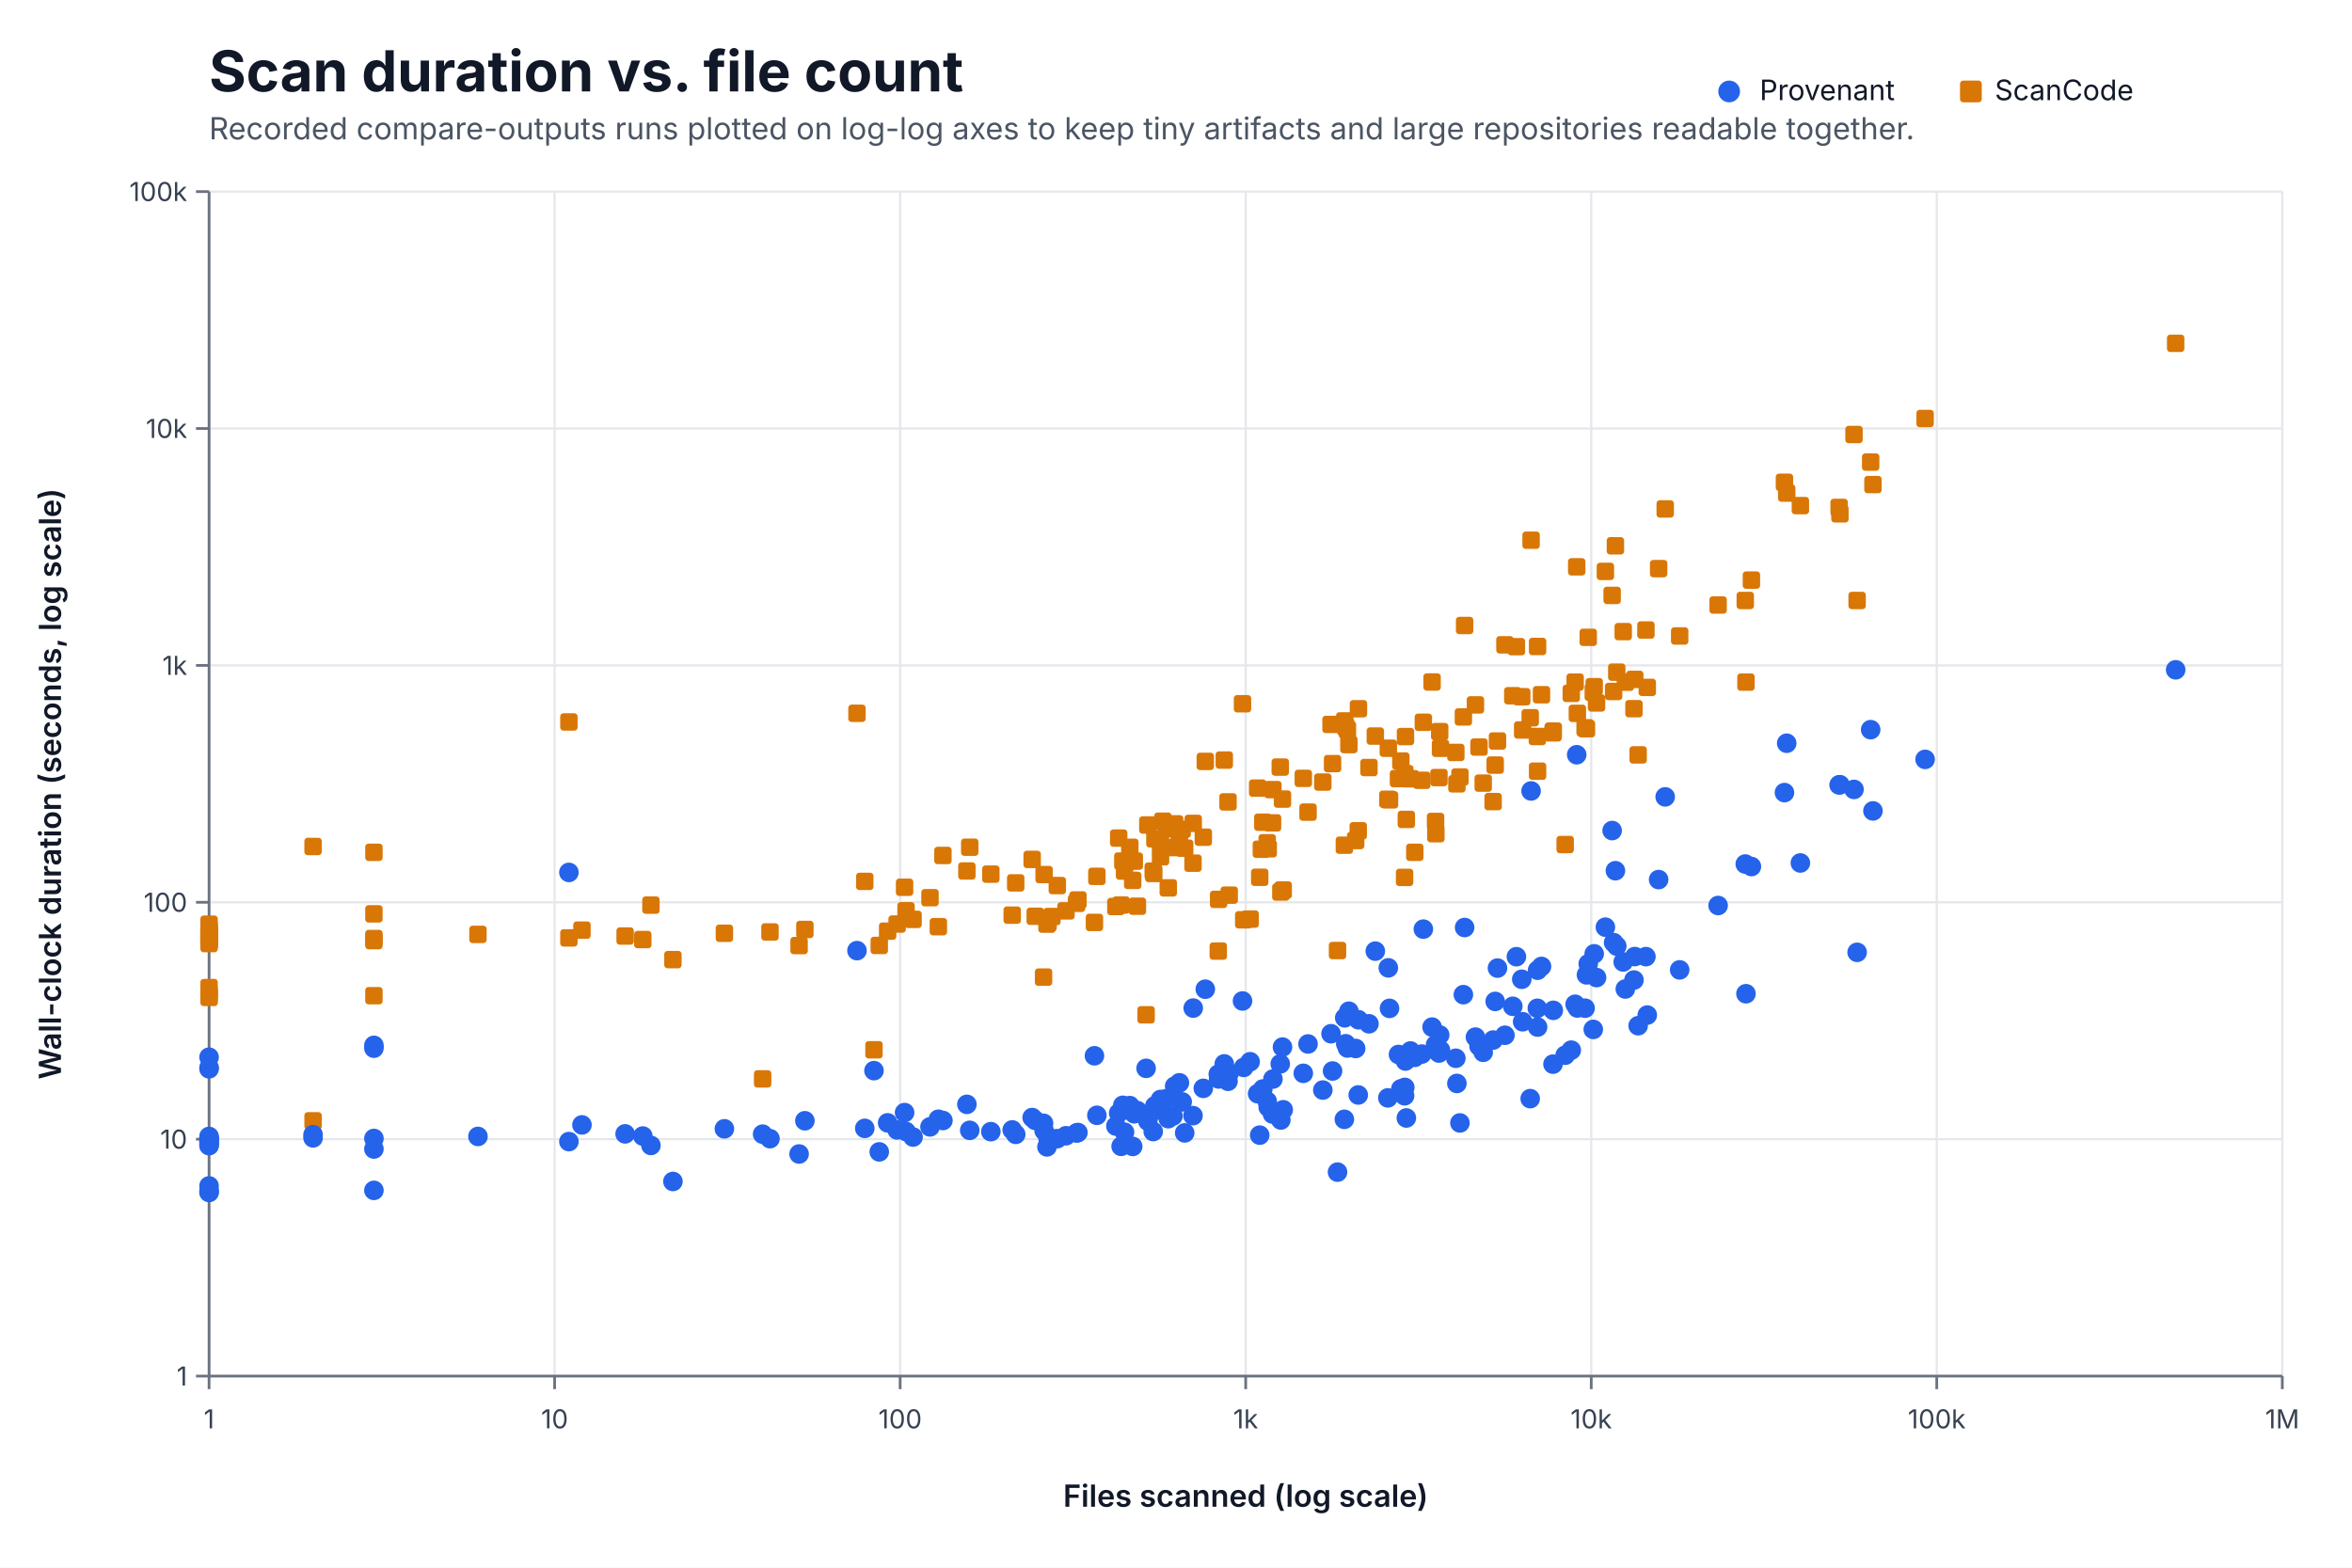
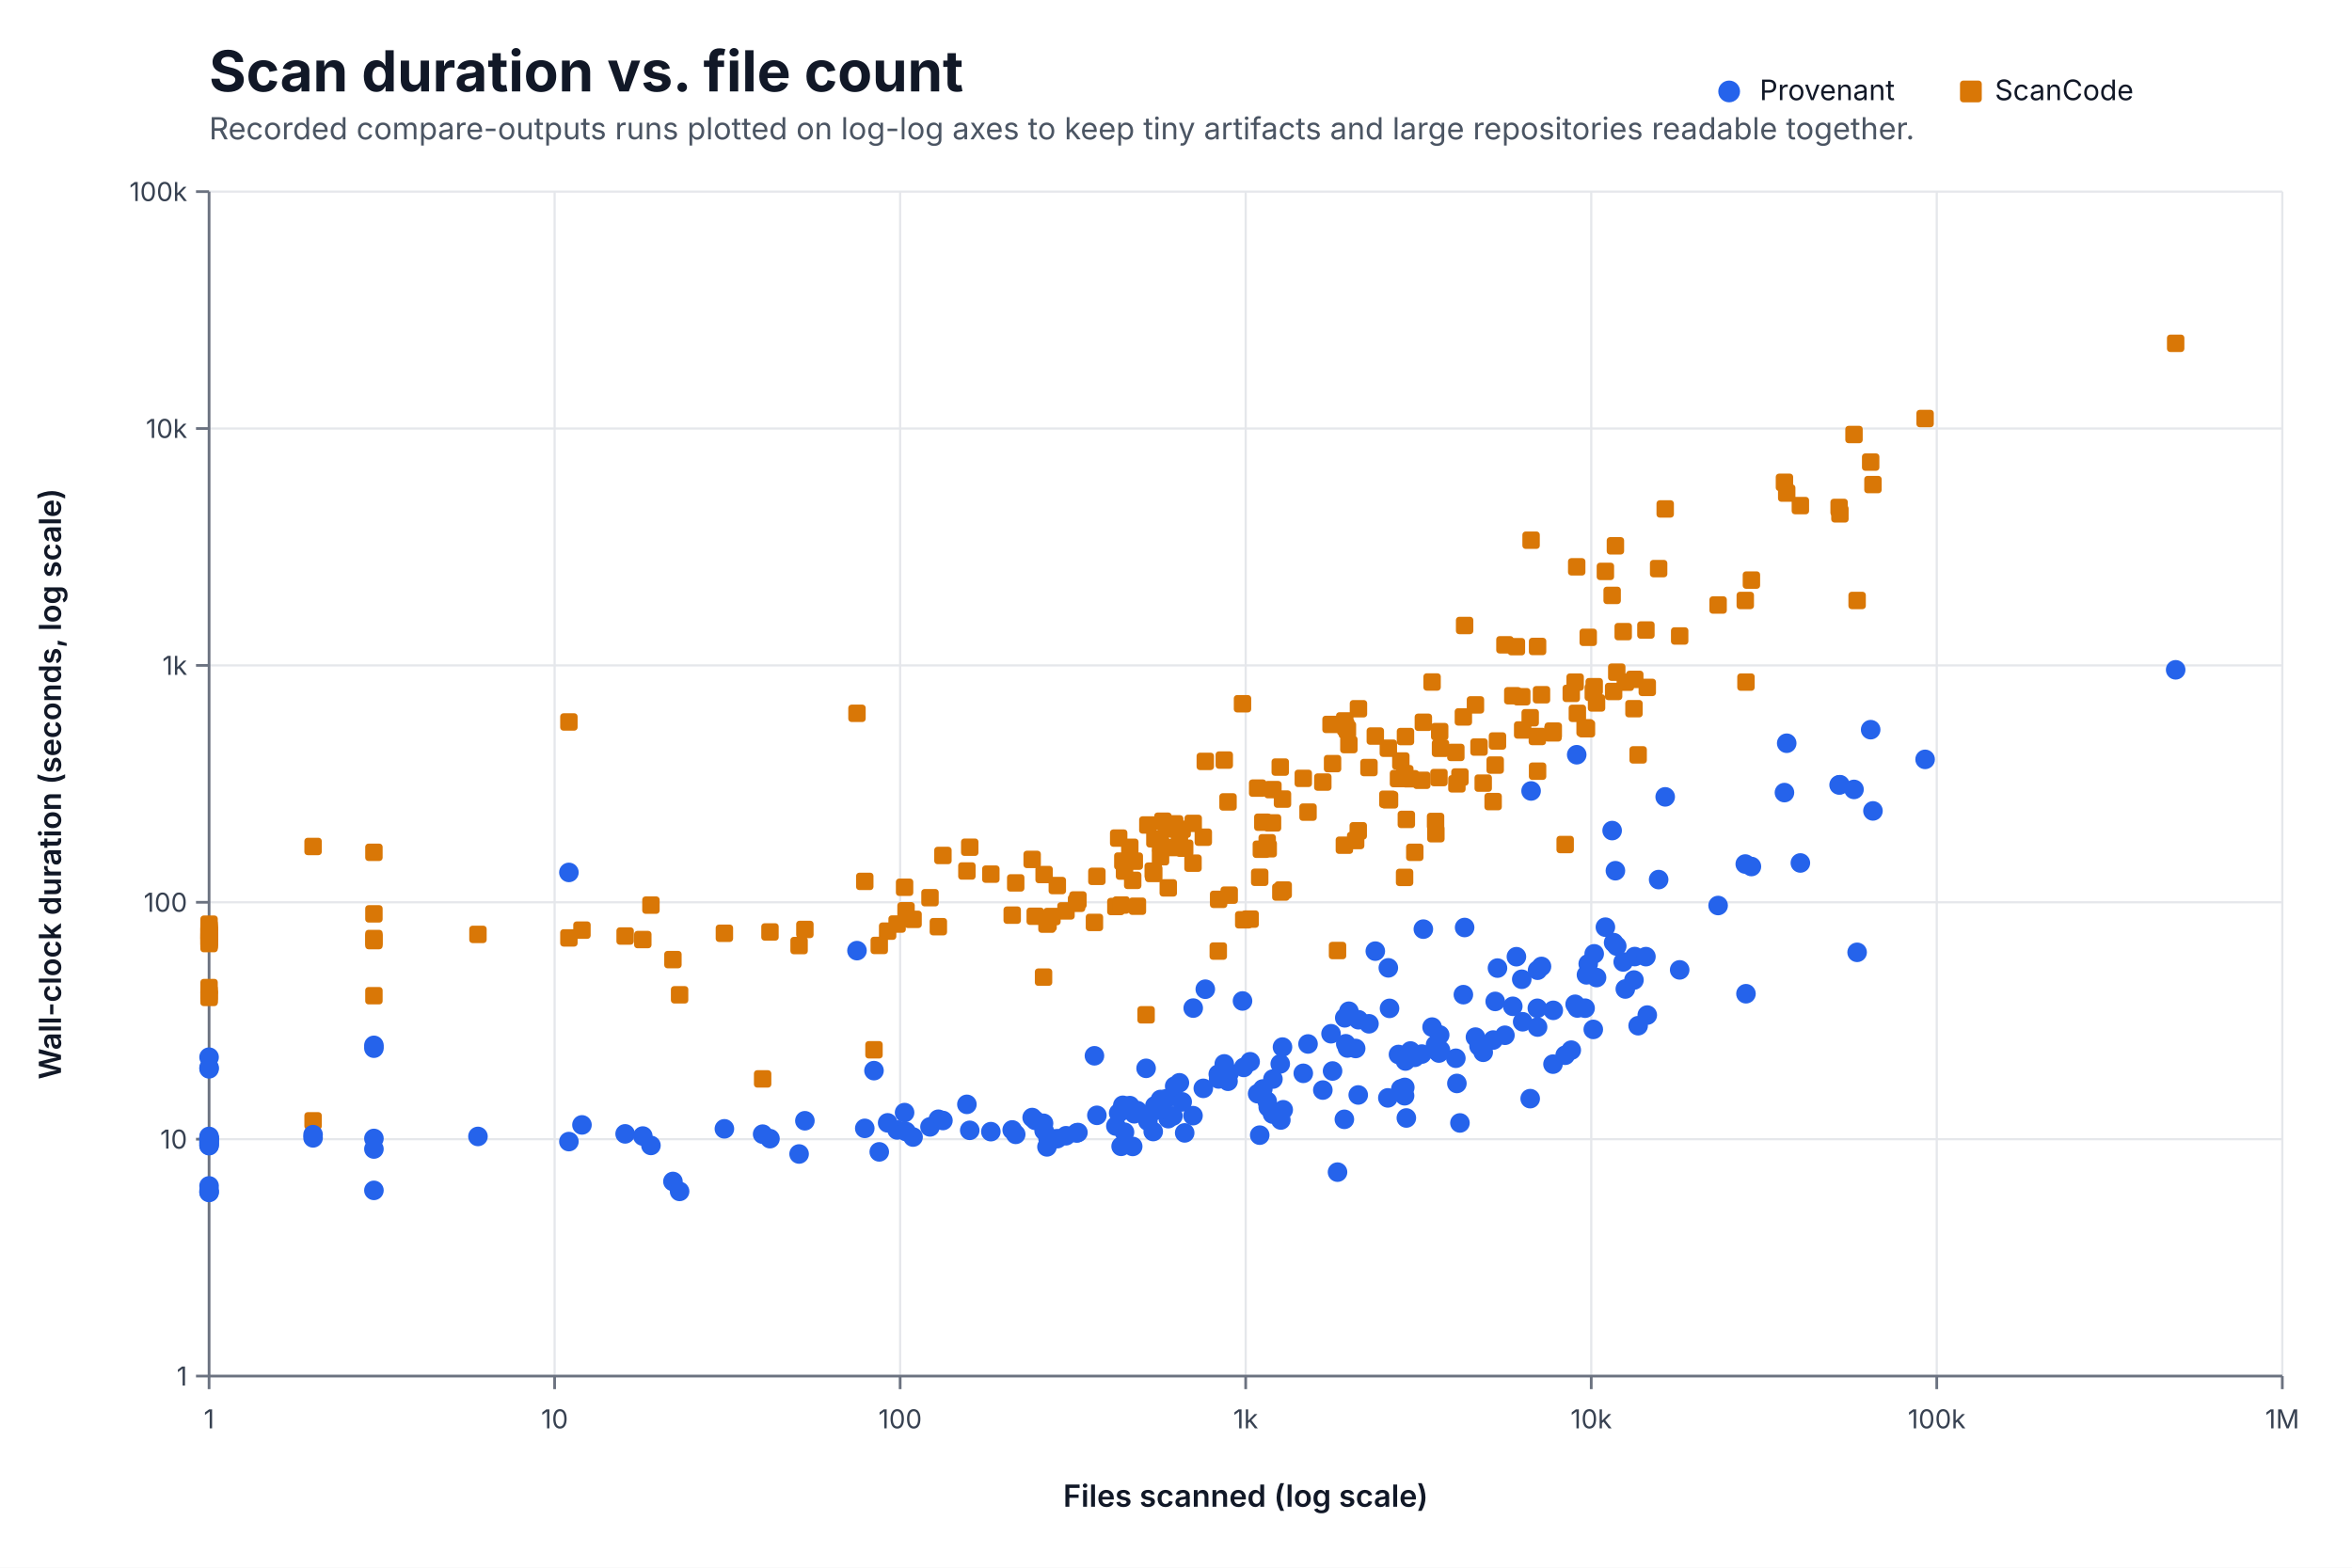
<svg xmlns="http://www.w3.org/2000/svg" width="1080" height="720" viewBox="0 0 1080 720" role="img" aria-labelledby="title desc">
  <style>
    text { font-family: -apple-system, BlinkMacSystemFont, "Segoe UI", sans-serif; fill: #111827; }
    .title { font-size: 26px; font-weight: 700; }
    .subtitle { font-size: 14px; fill: #4b5563; }
    .axis-label { font-size: 14px; font-weight: 600; }
    .tick { font-size: 12px; fill: #374151; }
    .grid { stroke: #e5e7eb; stroke-width: 1; }
    .axis { stroke: #6b7280; stroke-width: 1.25; }
    .legend-label { font-size: 13px; }
  </style>
  <rect x="0" y="0" width="1080" height="720" fill="white" />
  <text class="title" x="96" y="42">Scan duration vs. file count</text>
  <text class="subtitle" x="96" y="64">Recorded compare-outputs runs plotted on log-log axes to keep tiny artifacts and large repositories readable together.</text>
  <line class="grid" x1="96.00" y1="632.00" x2="1048.00" y2="632.00" />
  <line class="grid" x1="96.00" y1="523.20" x2="1048.00" y2="523.20" />
  <line class="grid" x1="96.00" y1="414.40" x2="1048.00" y2="414.40" />
  <line class="grid" x1="96.00" y1="305.60" x2="1048.00" y2="305.60" />
  <line class="grid" x1="96.00" y1="196.80" x2="1048.00" y2="196.80" />
  <line class="grid" x1="96.00" y1="88.00" x2="1048.00" y2="88.00" />
  <line class="grid" x1="96.00" y1="88.00" x2="96.00" y2="632.00" />
  <line class="grid" x1="254.67" y1="88.00" x2="254.67" y2="632.00" />
  <line class="grid" x1="413.33" y1="88.00" x2="413.33" y2="632.00" />
  <line class="grid" x1="572.00" y1="88.00" x2="572.00" y2="632.00" />
  <line class="grid" x1="730.67" y1="88.00" x2="730.67" y2="632.00" />
  <line class="grid" x1="889.33" y1="88.00" x2="889.33" y2="632.00" />
  <line class="grid" x1="1048.00" y1="88.00" x2="1048.00" y2="632.00" />
  <line class="axis" x1="96.00" y1="632.00" x2="1048.00" y2="632.00" />
  <line class="axis" x1="96.00" y1="88.00" x2="96.00" y2="632.00" />
  <line class="axis" x1="96.00" y1="632.00" x2="96.00" y2="638.00" />
  <text class="tick" x="96.00" y="656.00" text-anchor="middle">1</text>
  <line class="axis" x1="254.67" y1="632.00" x2="254.67" y2="638.00" />
  <text class="tick" x="254.67" y="656.00" text-anchor="middle">10</text>
  <line class="axis" x1="413.33" y1="632.00" x2="413.33" y2="638.00" />
  <text class="tick" x="413.33" y="656.00" text-anchor="middle">100</text>
  <line class="axis" x1="572.00" y1="632.00" x2="572.00" y2="638.00" />
  <text class="tick" x="572.00" y="656.00" text-anchor="middle">1k</text>
  <line class="axis" x1="730.67" y1="632.00" x2="730.67" y2="638.00" />
  <text class="tick" x="730.67" y="656.00" text-anchor="middle">10k</text>
  <line class="axis" x1="889.33" y1="632.00" x2="889.33" y2="638.00" />
  <text class="tick" x="889.33" y="656.00" text-anchor="middle">100k</text>
  <line class="axis" x1="1048.00" y1="632.00" x2="1048.00" y2="638.00" />
  <text class="tick" x="1048.00" y="656.00" text-anchor="middle">1M</text>
  <line class="axis" x1="90.00" y1="632.00" x2="96.00" y2="632.00" />
  <text class="tick" x="86.00" y="632.00" text-anchor="end" dominant-baseline="middle">1</text>
  <line class="axis" x1="90.00" y1="523.20" x2="96.00" y2="523.20" />
  <text class="tick" x="86.00" y="523.20" text-anchor="end" dominant-baseline="middle">10</text>
  <line class="axis" x1="90.00" y1="414.40" x2="96.00" y2="414.40" />
  <text class="tick" x="86.00" y="414.40" text-anchor="end" dominant-baseline="middle">100</text>
  <line class="axis" x1="90.00" y1="305.60" x2="96.00" y2="305.60" />
  <text class="tick" x="86.00" y="305.60" text-anchor="end" dominant-baseline="middle">1k</text>
  <line class="axis" x1="90.00" y1="196.80" x2="96.00" y2="196.80" />
  <text class="tick" x="86.00" y="196.80" text-anchor="end" dominant-baseline="middle">10k</text>
  <line class="axis" x1="90.00" y1="88.00" x2="96.00" y2="88.00" />
  <text class="tick" x="86.00" y="88.00" text-anchor="end" dominant-baseline="middle">100k</text>
  <text class="axis-label" x="572.00" y="692.00" text-anchor="middle">Files scanned (log scale)</text>
  <text class="axis-label" x="28" y="360.00" transform="rotate(-90 28 360.00)" text-anchor="middle">Wall-clock duration (seconds, log scale)</text>
  <g aria-label="Legend">
    <circle cx="794" cy="42" r="5" fill="#2563eb" />
    <text class="legend-label" x="808" y="46">Provenant</text>
    <rect x="900" y="37" width="10" height="10" fill="#d97706" rx="1.5" />
    <text class="legend-label" x="916" y="46">ScanCode</text>
  </g>
  <g aria-label="ScanCode points">
    <rect x="92.00" y="420.46" width="8" height="8" fill="#d97706" rx="1.5" />
    <rect x="92.00" y="423.47" width="8" height="8" fill="#d97706" rx="1.5" />
    <rect x="92.00" y="425.26" width="8" height="8" fill="#d97706" rx="1.5" />
    <rect x="92.00" y="424.52" width="8" height="8" fill="#d97706" rx="1.5" />
    <rect x="92.00" y="449.57" width="8" height="8" fill="#d97706" rx="1.5" />
    <rect x="92.00" y="427.27" width="8" height="8" fill="#d97706" rx="1.5" />
    <rect x="92.00" y="422.38" width="8" height="8" fill="#d97706" rx="1.5" />
    <rect x="92.00" y="454.09" width="8" height="8" fill="#d97706" rx="1.5" />
    <rect x="92.00" y="429.37" width="8" height="8" fill="#d97706" rx="1.5" />
    <rect x="92.00" y="428.44" width="8" height="8" fill="#d97706" rx="1.5" />
    <rect x="92.00" y="427.25" width="8" height="8" fill="#d97706" rx="1.5" />
    <rect x="92.00" y="453.66" width="8" height="8" fill="#d97706" rx="1.5" />
    <rect x="92.00" y="424.52" width="8" height="8" fill="#d97706" rx="1.5" />
    <rect x="92.00" y="427.69" width="8" height="8" fill="#d97706" rx="1.5" />
    <rect x="92.00" y="424.87" width="8" height="8" fill="#d97706" rx="1.5" />
    <rect x="92.00" y="428.71" width="8" height="8" fill="#d97706" rx="1.5" />
    <rect x="92.00" y="452.30" width="8" height="8" fill="#d97706" rx="1.5" />
    <rect x="139.76" y="510.78" width="8" height="8" fill="#d97706" rx="1.5" />
    <rect x="139.76" y="384.76" width="8" height="8" fill="#d97706" rx="1.5" />
    <rect x="167.70" y="427.04" width="8" height="8" fill="#d97706" rx="1.5" />
    <rect x="167.70" y="387.45" width="8" height="8" fill="#d97706" rx="1.5" />
    <rect x="167.70" y="427.99" width="8" height="8" fill="#d97706" rx="1.5" />
    <rect x="167.70" y="453.30" width="8" height="8" fill="#d97706" rx="1.5" />
    <rect x="167.70" y="415.71" width="8" height="8" fill="#d97706" rx="1.5" />
    <rect x="215.47" y="425.14" width="8" height="8" fill="#d97706" rx="1.5" />
    <rect x="257.23" y="426.75" width="8" height="8" fill="#d97706" rx="1.5" />
    <rect x="257.23" y="327.58" width="8" height="8" fill="#d97706" rx="1.5" />
    <rect x="263.23" y="423.19" width="8" height="8" fill="#d97706" rx="1.5" />
    <rect x="283.05" y="425.90" width="8" height="8" fill="#d97706" rx="1.5" />
    <rect x="291.17" y="427.52" width="8" height="8" fill="#d97706" rx="1.5" />
    <rect x="294.90" y="411.70" width="8" height="8" fill="#d97706" rx="1.5" />
    <rect x="305.00" y="436.72" width="8" height="8" fill="#d97706" rx="1.5" />
+     <rect x="308.06" y="452.89" width="8" height="8" fill="#d97706" rx="1.5" />
    <rect x="328.63" y="424.63" width="8" height="8" fill="#d97706" rx="1.5" />
    <rect x="346.19" y="491.51" width="8" height="8" fill="#d97706" rx="1.5" />
    <rect x="349.56" y="424.02" width="8" height="8" fill="#d97706" rx="1.5" />
    <rect x="362.93" y="430.28" width="8" height="8" fill="#d97706" rx="1.5" />
    <rect x="365.59" y="422.87" width="8" height="8" fill="#d97706" rx="1.5" />
    <rect x="389.51" y="323.61" width="8" height="8" fill="#d97706" rx="1.5" />
    <rect x="393.09" y="400.80" width="8" height="8" fill="#d97706" rx="1.5" />
    <rect x="397.32" y="478.15" width="8" height="8" fill="#d97706" rx="1.5" />
    <rect x="399.74" y="430.21" width="8" height="8" fill="#d97706" rx="1.5" />
    <rect x="403.59" y="423.65" width="8" height="8" fill="#d97706" rx="1.5" />
    <rect x="407.94" y="420.39" width="8" height="8" fill="#d97706" rx="1.5" />
    <rect x="411.37" y="403.50" width="8" height="8" fill="#d97706" rx="1.5" />
    <rect x="412.04" y="414.30" width="8" height="8" fill="#d97706" rx="1.5" />
    <rect x="415.27" y="418.23" width="8" height="8" fill="#d97706" rx="1.5" />
    <rect x="423.04" y="408.29" width="8" height="8" fill="#d97706" rx="1.5" />
    <rect x="426.88" y="421.60" width="8" height="8" fill="#d97706" rx="1.5" />
    <rect x="428.98" y="388.90" width="8" height="8" fill="#d97706" rx="1.5" />
    <rect x="439.98" y="396.02" width="8" height="8" fill="#d97706" rx="1.5" />
    <rect x="441.29" y="385.10" width="8" height="8" fill="#d97706" rx="1.5" />
    <rect x="450.98" y="397.47" width="8" height="8" fill="#d97706" rx="1.5" />
    <rect x="460.79" y="416.30" width="8" height="8" fill="#d97706" rx="1.5" />
    <rect x="462.40" y="401.49" width="8" height="8" fill="#d97706" rx="1.5" />
    <rect x="469.95" y="390.71" width="8" height="8" fill="#d97706" rx="1.5" />
    <rect x="471.36" y="416.81" width="8" height="8" fill="#d97706" rx="1.5" />
    <rect x="475.18" y="444.77" width="8" height="8" fill="#d97706" rx="1.5" />
    <rect x="475.44" y="397.66" width="8" height="8" fill="#d97706" rx="1.5" />
    <rect x="476.75" y="420.44" width="8" height="8" fill="#d97706" rx="1.5" />
    <rect x="477.26" y="419.74" width="8" height="8" fill="#d97706" rx="1.5" />
    <rect x="479.04" y="416.95" width="8" height="8" fill="#d97706" rx="1.5" />
    <rect x="481.50" y="402.72" width="8" height="8" fill="#d97706" rx="1.5" />
    <rect x="485.49" y="414.35" width="8" height="8" fill="#d97706" rx="1.5" />
    <rect x="490.34" y="410.86" width="8" height="8" fill="#d97706" rx="1.5" />
    <rect x="490.97" y="409.34" width="8" height="8" fill="#d97706" rx="1.5" />
    <rect x="498.55" y="419.64" width="8" height="8" fill="#d97706" rx="1.5" />
    <rect x="499.67" y="398.49" width="8" height="8" fill="#d97706" rx="1.5" />
    <rect x="508.39" y="412.34" width="8" height="8" fill="#d97706" rx="1.5" />
    <rect x="509.68" y="380.92" width="8" height="8" fill="#d97706" rx="1.5" />
    <rect x="510.80" y="411.66" width="8" height="8" fill="#d97706" rx="1.5" />
    <rect x="511.58" y="391.47" width="8" height="8" fill="#d97706" rx="1.5" />
    <rect x="512.36" y="396.07" width="8" height="8" fill="#d97706" rx="1.5" />
    <rect x="514.79" y="385.13" width="8" height="8" fill="#d97706" rx="1.5" />
    <rect x="516.12" y="400.33" width="8" height="8" fill="#d97706" rx="1.5" />
    <rect x="516.85" y="391.50" width="8" height="8" fill="#d97706" rx="1.5" />
    <rect x="518.28" y="412.20" width="8" height="8" fill="#d97706" rx="1.5" />
    <rect x="522.27" y="462.08" width="8" height="8" fill="#d97706" rx="1.5" />
    <rect x="523.07" y="374.90" width="8" height="8" fill="#d97706" rx="1.5" />
    <rect x="525.54" y="396.10" width="8" height="8" fill="#d97706" rx="1.5" />
    <rect x="525.79" y="397.16" width="8" height="8" fill="#d97706" rx="1.5" />
    <rect x="526.30" y="381.25" width="8" height="8" fill="#d97706" rx="1.5" />
    <rect x="528.90" y="383.91" width="8" height="8" fill="#d97706" rx="1.5" />
    <rect x="528.90" y="389.48" width="8" height="8" fill="#d97706" rx="1.5" />
    <rect x="529.99" y="373.16" width="8" height="8" fill="#d97706" rx="1.5" />
    <rect x="531.64" y="376.71" width="8" height="8" fill="#d97706" rx="1.5" />
    <rect x="532.45" y="403.78" width="8" height="8" fill="#d97706" rx="1.5" />
    <rect x="534.61" y="385.27" width="8" height="8" fill="#d97706" rx="1.5" />
    <rect x="535.39" y="374.38" width="8" height="8" fill="#d97706" rx="1.5" />
    <rect x="537.57" y="381.59" width="8" height="8" fill="#d97706" rx="1.5" />
    <rect x="538.84" y="376.84" width="8" height="8" fill="#d97706" rx="1.5" />
    <rect x="539.99" y="385.56" width="8" height="8" fill="#d97706" rx="1.5" />
    <rect x="543.81" y="392.44" width="8" height="8" fill="#d97706" rx="1.5" />
    <rect x="543.91" y="374.16" width="8" height="8" fill="#d97706" rx="1.5" />
    <rect x="548.54" y="380.50" width="8" height="8" fill="#d97706" rx="1.5" />
    <rect x="549.45" y="345.68" width="8" height="8" fill="#d97706" rx="1.5" />
    <rect x="555.41" y="432.81" width="8" height="8" fill="#d97706" rx="1.5" />
    <rect x="555.57" y="409.04" width="8" height="8" fill="#d97706" rx="1.5" />
    <rect x="558.17" y="345.08" width="8" height="8" fill="#d97706" rx="1.5" />
    <rect x="559.89" y="364.30" width="8" height="8" fill="#d97706" rx="1.5" />
    <rect x="560.43" y="407.11" width="8" height="8" fill="#d97706" rx="1.5" />
    <rect x="566.54" y="319.22" width="8" height="8" fill="#d97706" rx="1.5" />
    <rect x="567.10" y="418.44" width="8" height="8" fill="#d97706" rx="1.5" />
    <rect x="570.04" y="418.11" width="8" height="8" fill="#d97706" rx="1.5" />
    <rect x="573.49" y="357.97" width="8" height="8" fill="#d97706" rx="1.5" />
    <rect x="574.44" y="398.92" width="8" height="8" fill="#d97706" rx="1.5" />
    <rect x="575.19" y="386.04" width="8" height="8" fill="#d97706" rx="1.5" />
    <rect x="575.87" y="373.63" width="8" height="8" fill="#d97706" rx="1.5" />
    <rect x="577.87" y="383.06" width="8" height="8" fill="#d97706" rx="1.5" />
    <rect x="578.35" y="385.81" width="8" height="8" fill="#d97706" rx="1.5" />
    <rect x="580.33" y="373.93" width="8" height="8" fill="#d97706" rx="1.5" />
    <rect x="580.51" y="358.66" width="8" height="8" fill="#d97706" rx="1.5" />
    <rect x="583.87" y="348.30" width="8" height="8" fill="#d97706" rx="1.5" />
    <rect x="584.14" y="405.69" width="8" height="8" fill="#d97706" rx="1.5" />
    <rect x="584.90" y="363.00" width="8" height="8" fill="#d97706" rx="1.5" />
    <rect x="585.23" y="404.76" width="8" height="8" fill="#d97706" rx="1.5" />
    <rect x="594.45" y="353.48" width="8" height="8" fill="#d97706" rx="1.5" />
    <rect x="596.63" y="368.99" width="8" height="8" fill="#d97706" rx="1.5" />
    <rect x="603.42" y="355.19" width="8" height="8" fill="#d97706" rx="1.5" />
    <rect x="607.19" y="328.71" width="8" height="8" fill="#d97706" rx="1.5" />
    <rect x="607.89" y="346.71" width="8" height="8" fill="#d97706" rx="1.5" />
    <rect x="610.17" y="432.56" width="8" height="8" fill="#d97706" rx="1.5" />
    <rect x="613.31" y="384.18" width="8" height="8" fill="#d97706" rx="1.5" />
    <rect x="613.49" y="327.10" width="8" height="8" fill="#d97706" rx="1.5" />
    <rect x="613.95" y="329.87" width="8" height="8" fill="#d97706" rx="1.5" />
    <rect x="614.72" y="331.19" width="8" height="8" fill="#d97706" rx="1.5" />
    <rect x="615.38" y="337.97" width="8" height="8" fill="#d97706" rx="1.5" />
    <rect x="618.50" y="382.03" width="8" height="8" fill="#d97706" rx="1.5" />
    <rect x="619.68" y="377.56" width="8" height="8" fill="#d97706" rx="1.5" />
    <rect x="619.78" y="321.51" width="8" height="8" fill="#d97706" rx="1.5" />
    <rect x="624.61" y="348.51" width="8" height="8" fill="#d97706" rx="1.5" />
    <rect x="627.52" y="334.06" width="8" height="8" fill="#d97706" rx="1.5" />
    <rect x="633.28" y="363.07" width="8" height="8" fill="#d97706" rx="1.5" />
    <rect x="633.50" y="339.64" width="8" height="8" fill="#d97706" rx="1.5" />
    <rect x="634.05" y="363.36" width="8" height="8" fill="#d97706" rx="1.5" />
    <rect x="638.16" y="353.58" width="8" height="8" fill="#d97706" rx="1.5" />
    <rect x="639.24" y="345.52" width="8" height="8" fill="#d97706" rx="1.5" />
    <rect x="640.96" y="398.96" width="8" height="8" fill="#d97706" rx="1.5" />
    <rect x="641.06" y="351.33" width="8" height="8" fill="#d97706" rx="1.5" />
    <rect x="641.37" y="334.28" width="8" height="8" fill="#d97706" rx="1.5" />
    <rect x="641.77" y="372.34" width="8" height="8" fill="#d97706" rx="1.5" />
    <rect x="643.66" y="353.67" width="8" height="8" fill="#d97706" rx="1.5" />
    <rect x="645.65" y="387.44" width="8" height="8" fill="#d97706" rx="1.5" />
    <rect x="648.86" y="354.37" width="8" height="8" fill="#d97706" rx="1.5" />
    <rect x="649.58" y="327.73" width="8" height="8" fill="#d97706" rx="1.5" />
    <rect x="653.59" y="309.22" width="8" height="8" fill="#d97706" rx="1.5" />
    <rect x="655.19" y="373.28" width="8" height="8" fill="#d97706" rx="1.5" />
    <rect x="655.34" y="378.89" width="8" height="8" fill="#d97706" rx="1.5" />
    <rect x="656.74" y="353.11" width="8" height="8" fill="#d97706" rx="1.5" />
    <rect x="657.08" y="332.02" width="8" height="8" fill="#d97706" rx="1.5" />
    <rect x="657.46" y="339.67" width="8" height="8" fill="#d97706" rx="1.5" />
    <rect x="664.50" y="341.57" width="8" height="8" fill="#d97706" rx="1.5" />
    <rect x="664.98" y="356.00" width="8" height="8" fill="#d97706" rx="1.5" />
    <rect x="666.38" y="352.86" width="8" height="8" fill="#d97706" rx="1.5" />
    <rect x="667.96" y="325.26" width="8" height="8" fill="#d97706" rx="1.5" />
    <rect x="668.53" y="283.27" width="8" height="8" fill="#d97706" rx="1.5" />
    <rect x="673.50" y="319.74" width="8" height="8" fill="#d97706" rx="1.5" />
    <rect x="675.14" y="339.11" width="8" height="8" fill="#d97706" rx="1.5" />
    <rect x="677.07" y="355.67" width="8" height="8" fill="#d97706" rx="1.5" />
    <rect x="681.62" y="364.16" width="8" height="8" fill="#d97706" rx="1.5" />
    <rect x="682.57" y="347.38" width="8" height="8" fill="#d97706" rx="1.5" />
    <rect x="683.62" y="336.32" width="8" height="8" fill="#d97706" rx="1.5" />
    <rect x="687.04" y="292.14" width="8" height="8" fill="#d97706" rx="1.5" />
    <rect x="690.65" y="315.53" width="8" height="8" fill="#d97706" rx="1.5" />
    <rect x="692.31" y="293.00" width="8" height="8" fill="#d97706" rx="1.5" />
    <rect x="694.77" y="315.99" width="8" height="8" fill="#d97706" rx="1.5" />
    <rect x="695.18" y="331.26" width="8" height="8" fill="#d97706" rx="1.5" />
    <rect x="698.64" y="325.64" width="8" height="8" fill="#d97706" rx="1.5" />
    <rect x="699.05" y="244.10" width="8" height="8" fill="#d97706" rx="1.5" />
    <rect x="701.92" y="334.25" width="8" height="8" fill="#d97706" rx="1.5" />
    <rect x="702.03" y="350.18" width="8" height="8" fill="#d97706" rx="1.5" />
    <rect x="702.03" y="292.91" width="8" height="8" fill="#d97706" rx="1.5" />
    <rect x="703.83" y="315.08" width="8" height="8" fill="#d97706" rx="1.5" />
    <rect x="709.11" y="332.59" width="8" height="8" fill="#d97706" rx="1.5" />
    <rect x="709.24" y="331.79" width="8" height="8" fill="#d97706" rx="1.5" />
    <rect x="714.70" y="383.87" width="8" height="8" fill="#d97706" rx="1.5" />
    <rect x="717.50" y="314.45" width="8" height="8" fill="#d97706" rx="1.5" />
    <rect x="719.28" y="309.28" width="8" height="8" fill="#d97706" rx="1.5" />
    <rect x="720.00" y="256.33" width="8" height="8" fill="#d97706" rx="1.5" />
    <rect x="720.30" y="323.62" width="8" height="8" fill="#d97706" rx="1.5" />
    <rect x="723.85" y="330.25" width="8" height="8" fill="#d97706" rx="1.5" />
    <rect x="724.48" y="330.69" width="8" height="8" fill="#d97706" rx="1.5" />
    <rect x="725.29" y="288.71" width="8" height="8" fill="#d97706" rx="1.5" />
    <rect x="727.61" y="313.95" width="8" height="8" fill="#d97706" rx="1.5" />
    <rect x="728.03" y="311.39" width="8" height="8" fill="#d97706" rx="1.5" />
    <rect x="729.11" y="318.85" width="8" height="8" fill="#d97706" rx="1.5" />
    <rect x="733.17" y="258.43" width="8" height="8" fill="#d97706" rx="1.5" />
    <rect x="736.27" y="269.45" width="8" height="8" fill="#d97706" rx="1.5" />
    <rect x="736.95" y="313.57" width="8" height="8" fill="#d97706" rx="1.5" />
    <rect x="737.77" y="246.68" width="8" height="8" fill="#d97706" rx="1.5" />
    <rect x="738.39" y="304.71" width="8" height="8" fill="#d97706" rx="1.5" />
    <rect x="741.35" y="286.09" width="8" height="8" fill="#d97706" rx="1.5" />
    <rect x="742.32" y="309.33" width="8" height="8" fill="#d97706" rx="1.5" />
    <rect x="746.29" y="321.48" width="8" height="8" fill="#d97706" rx="1.5" />
    <rect x="746.66" y="308.03" width="8" height="8" fill="#d97706" rx="1.5" />
    <rect x="748.21" y="342.70" width="8" height="8" fill="#d97706" rx="1.5" />
    <rect x="751.78" y="285.35" width="8" height="8" fill="#d97706" rx="1.5" />
    <rect x="752.40" y="311.70" width="8" height="8" fill="#d97706" rx="1.5" />
    <rect x="757.62" y="257.15" width="8" height="8" fill="#d97706" rx="1.5" />
    <rect x="760.63" y="229.74" width="8" height="8" fill="#d97706" rx="1.5" />
    <rect x="767.28" y="288.09" width="8" height="8" fill="#d97706" rx="1.5" />
    <rect x="784.93" y="273.87" width="8" height="8" fill="#d97706" rx="1.5" />
    <rect x="797.40" y="271.78" width="8" height="8" fill="#d97706" rx="1.5" />
    <rect x="797.72" y="309.27" width="8" height="8" fill="#d97706" rx="1.5" />
    <rect x="800.22" y="262.42" width="8" height="8" fill="#d97706" rx="1.5" />
    <rect x="815.39" y="217.51" width="8" height="8" fill="#d97706" rx="1.5" />
    <rect x="816.43" y="222.46" width="8" height="8" fill="#d97706" rx="1.5" />
    <rect x="822.70" y="228.21" width="8" height="8" fill="#d97706" rx="1.5" />
    <rect x="840.49" y="229.06" width="8" height="8" fill="#d97706" rx="1.5" />
    <rect x="840.86" y="231.99" width="8" height="8" fill="#d97706" rx="1.5" />
    <rect x="847.33" y="195.56" width="8" height="8" fill="#d97706" rx="1.5" />
    <rect x="848.76" y="271.78" width="8" height="8" fill="#d97706" rx="1.5" />
    <rect x="854.98" y="208.23" width="8" height="8" fill="#d97706" rx="1.5" />
    <rect x="856.03" y="218.55" width="8" height="8" fill="#d97706" rx="1.5" />
    <rect x="879.98" y="188.22" width="8" height="8" fill="#d97706" rx="1.5" />
    <rect x="995.03" y="153.67" width="8" height="8" fill="#d97706" rx="1.5" />
  </g>
  <g aria-label="Provenant points">
    <circle cx="96.00" cy="522.92" r="4.5" fill="#2563eb" />
    <circle cx="96.00" cy="522.78" r="4.5" fill="#2563eb" />
    <circle cx="96.00" cy="522.68" r="4.5" fill="#2563eb" />
    <circle cx="96.00" cy="521.94" r="4.5" fill="#2563eb" />
    <circle cx="96.00" cy="544.66" r="4.5" fill="#2563eb" />
    <circle cx="96.00" cy="524.83" r="4.5" fill="#2563eb" />
    <circle cx="96.00" cy="490.35" r="4.5" fill="#2563eb" />
    <circle cx="96.00" cy="547.49" r="4.5" fill="#2563eb" />
    <circle cx="96.00" cy="485.54" r="4.5" fill="#2563eb" />
    <circle cx="96.00" cy="526.17" r="4.5" fill="#2563eb" />
    <circle cx="96.00" cy="524.11" r="4.5" fill="#2563eb" />
    <circle cx="96.00" cy="547.65" r="4.5" fill="#2563eb" />
    <circle cx="96.00" cy="525.13" r="4.5" fill="#2563eb" />
    <circle cx="96.00" cy="523.72" r="4.5" fill="#2563eb" />
    <circle cx="96.00" cy="490.88" r="4.5" fill="#2563eb" />
    <circle cx="96.00" cy="525.97" r="4.5" fill="#2563eb" />
    <circle cx="96.00" cy="546.71" r="4.5" fill="#2563eb" />
    <circle cx="143.76" cy="521.12" r="4.5" fill="#2563eb" />
    <circle cx="143.76" cy="522.59" r="4.5" fill="#2563eb" />
    <circle cx="171.70" cy="522.87" r="4.5" fill="#2563eb" />
    <circle cx="171.70" cy="527.71" r="4.5" fill="#2563eb" />
    <circle cx="171.70" cy="480.11" r="4.5" fill="#2563eb" />
    <circle cx="171.70" cy="546.71" r="4.5" fill="#2563eb" />
    <circle cx="171.70" cy="481.40" r="4.5" fill="#2563eb" />
    <circle cx="219.47" cy="521.94" r="4.5" fill="#2563eb" />
    <circle cx="261.23" cy="524.30" r="4.5" fill="#2563eb" />
    <circle cx="261.23" cy="400.68" r="4.5" fill="#2563eb" />
    <circle cx="267.23" cy="516.64" r="4.5" fill="#2563eb" />
    <circle cx="287.05" cy="520.76" r="4.5" fill="#2563eb" />
    <circle cx="295.17" cy="521.76" r="4.5" fill="#2563eb" />
    <circle cx="298.90" cy="526.07" r="4.5" fill="#2563eb" />
    <circle cx="309.00" cy="542.62" r="4.5" fill="#2563eb" />
+     <circle cx="312.06" cy="547.18" r="4.5" fill="#2563eb" />
    <circle cx="332.63" cy="518.44" r="4.5" fill="#2563eb" />
    <circle cx="350.19" cy="520.89" r="4.5" fill="#2563eb" />
    <circle cx="353.56" cy="522.96" r="4.5" fill="#2563eb" />
    <circle cx="366.93" cy="530.00" r="4.5" fill="#2563eb" />
    <circle cx="369.59" cy="514.74" r="4.5" fill="#2563eb" />
    <circle cx="393.51" cy="436.60" r="4.5" fill="#2563eb" />
    <circle cx="397.09" cy="518.23" r="4.5" fill="#2563eb" />
    <circle cx="401.32" cy="491.72" r="4.5" fill="#2563eb" />
    <circle cx="403.74" cy="529.03" r="4.5" fill="#2563eb" />
    <circle cx="407.59" cy="515.70" r="4.5" fill="#2563eb" />
    <circle cx="411.94" cy="518.95" r="4.5" fill="#2563eb" />
    <circle cx="415.37" cy="510.99" r="4.5" fill="#2563eb" />
    <circle cx="416.04" cy="519.69" r="4.5" fill="#2563eb" />
    <circle cx="419.27" cy="522.22" r="4.5" fill="#2563eb" />
    <circle cx="427.04" cy="517.55" r="4.5" fill="#2563eb" />
    <circle cx="430.88" cy="514.04" r="4.5" fill="#2563eb" />
    <circle cx="432.98" cy="514.62" r="4.5" fill="#2563eb" />
    <circle cx="443.98" cy="507.20" r="4.5" fill="#2563eb" />
    <circle cx="445.29" cy="519.13" r="4.5" fill="#2563eb" />
    <circle cx="454.98" cy="519.74" r="4.5" fill="#2563eb" />
    <circle cx="464.79" cy="518.95" r="4.5" fill="#2563eb" />
    <circle cx="466.40" cy="520.98" r="4.5" fill="#2563eb" />
    <circle cx="473.95" cy="513.26" r="4.5" fill="#2563eb" />
    <circle cx="475.36" cy="514.55" r="4.5" fill="#2563eb" />
    <circle cx="479.18" cy="515.90" r="4.5" fill="#2563eb" />
    <circle cx="479.44" cy="519.30" r="4.5" fill="#2563eb" />
    <circle cx="480.75" cy="526.73" r="4.5" fill="#2563eb" />
    <circle cx="481.26" cy="522.92" r="4.5" fill="#2563eb" />
    <circle cx="483.04" cy="523.01" r="4.5" fill="#2563eb" />
    <circle cx="485.50" cy="522.96" r="4.5" fill="#2563eb" />
    <circle cx="489.49" cy="521.62" r="4.5" fill="#2563eb" />
    <circle cx="494.34" cy="520.36" r="4.5" fill="#2563eb" />
    <circle cx="494.97" cy="520.14" r="4.5" fill="#2563eb" />
    <circle cx="502.55" cy="484.90" r="4.5" fill="#2563eb" />
    <circle cx="503.67" cy="512.24" r="4.5" fill="#2563eb" />
    <circle cx="512.39" cy="517.17" r="4.5" fill="#2563eb" />
    <circle cx="513.68" cy="511.20" r="4.5" fill="#2563eb" />
    <circle cx="514.80" cy="526.48" r="4.5" fill="#2563eb" />
    <circle cx="515.58" cy="507.64" r="4.5" fill="#2563eb" />
    <circle cx="516.36" cy="520.00" r="4.5" fill="#2563eb" />
    <circle cx="518.79" cy="507.78" r="4.5" fill="#2563eb" />
    <circle cx="520.12" cy="526.53" r="4.5" fill="#2563eb" />
    <circle cx="520.85" cy="511.54" r="4.5" fill="#2563eb" />
    <circle cx="522.28" cy="510.08" r="4.5" fill="#2563eb" />
    <circle cx="526.27" cy="490.66" r="4.5" fill="#2563eb" />
    <circle cx="527.07" cy="514.90" r="4.5" fill="#2563eb" />
    <circle cx="529.54" cy="519.69" r="4.5" fill="#2563eb" />
    <circle cx="529.79" cy="510.26" r="4.5" fill="#2563eb" />
    <circle cx="530.30" cy="507.88" r="4.5" fill="#2563eb" />
    <circle cx="532.90" cy="504.96" r="4.5" fill="#2563eb" />
    <circle cx="532.90" cy="509.65" r="4.5" fill="#2563eb" />
    <circle cx="533.99" cy="505.42" r="4.5" fill="#2563eb" />
    <circle cx="535.64" cy="504.61" r="4.5" fill="#2563eb" />
    <circle cx="536.45" cy="513.77" r="4.5" fill="#2563eb" />
    <circle cx="538.61" cy="512.54" r="4.5" fill="#2563eb" />
    <circle cx="539.39" cy="498.86" r="4.5" fill="#2563eb" />
    <circle cx="541.57" cy="497.30" r="4.5" fill="#2563eb" />
    <circle cx="542.84" cy="506.07" r="4.5" fill="#2563eb" />
    <circle cx="543.99" cy="520.31" r="4.5" fill="#2563eb" />
    <circle cx="547.81" cy="512.39" r="4.5" fill="#2563eb" />
    <circle cx="547.91" cy="462.99" r="4.5" fill="#2563eb" />
    <circle cx="552.54" cy="499.85" r="4.5" fill="#2563eb" />
    <circle cx="553.45" cy="454.32" r="4.5" fill="#2563eb" />
    <circle cx="559.41" cy="493.35" r="4.5" fill="#2563eb" />
    <circle cx="559.57" cy="495.53" r="4.5" fill="#2563eb" />
    <circle cx="562.17" cy="488.62" r="4.5" fill="#2563eb" />
    <circle cx="563.89" cy="496.60" r="4.5" fill="#2563eb" />
    <circle cx="564.43" cy="492.80" r="4.5" fill="#2563eb" />
    <circle cx="570.54" cy="459.72" r="4.5" fill="#2563eb" />
    <circle cx="571.10" cy="490.24" r="4.5" fill="#2563eb" />
    <circle cx="574.04" cy="487.63" r="4.5" fill="#2563eb" />
    <circle cx="577.49" cy="502.31" r="4.5" fill="#2563eb" />
    <circle cx="578.44" cy="521.35" r="4.5" fill="#2563eb" />
    <circle cx="579.19" cy="502.52" r="4.5" fill="#2563eb" />
    <circle cx="579.87" cy="500.14" r="4.5" fill="#2563eb" />
    <circle cx="581.87" cy="505.77" r="4.5" fill="#2563eb" />
    <circle cx="582.35" cy="508.50" r="4.5" fill="#2563eb" />
    <circle cx="584.33" cy="511.65" r="4.5" fill="#2563eb" />
    <circle cx="584.51" cy="495.58" r="4.5" fill="#2563eb" />
    <circle cx="587.87" cy="488.62" r="4.5" fill="#2563eb" />
    <circle cx="588.14" cy="514.39" r="4.5" fill="#2563eb" />
    <circle cx="588.90" cy="480.90" r="4.5" fill="#2563eb" />
    <circle cx="589.23" cy="509.69" r="4.5" fill="#2563eb" />
    <circle cx="598.45" cy="492.95" r="4.5" fill="#2563eb" />
    <circle cx="600.63" cy="479.47" r="4.5" fill="#2563eb" />
    <circle cx="607.42" cy="500.64" r="4.5" fill="#2563eb" />
    <circle cx="611.19" cy="474.77" r="4.5" fill="#2563eb" />
    <circle cx="611.89" cy="491.89" r="4.5" fill="#2563eb" />
    <circle cx="614.17" cy="538.33" r="4.5" fill="#2563eb" />
    <circle cx="617.31" cy="514.08" r="4.5" fill="#2563eb" />
    <circle cx="617.49" cy="467.46" r="4.5" fill="#2563eb" />
    <circle cx="617.95" cy="479.38" r="4.5" fill="#2563eb" />
    <circle cx="618.72" cy="481.32" r="4.5" fill="#2563eb" />
    <circle cx="619.38" cy="464.43" r="4.5" fill="#2563eb" />
    <circle cx="622.50" cy="481.54" r="4.5" fill="#2563eb" />
    <circle cx="623.68" cy="502.89" r="4.5" fill="#2563eb" />
    <circle cx="623.78" cy="468.34" r="4.5" fill="#2563eb" />
    <circle cx="628.61" cy="470.20" r="4.5" fill="#2563eb" />
    <circle cx="631.52" cy="436.83" r="4.5" fill="#2563eb" />
    <circle cx="637.28" cy="504.23" r="4.5" fill="#2563eb" />
    <circle cx="637.50" cy="444.51" r="4.5" fill="#2563eb" />
    <circle cx="638.05" cy="463.12" r="4.5" fill="#2563eb" />
    <circle cx="642.16" cy="484.30" r="4.5" fill="#2563eb" />
    <circle cx="643.24" cy="500.11" r="4.5" fill="#2563eb" />
    <circle cx="644.96" cy="503.26" r="4.5" fill="#2563eb" />
    <circle cx="645.06" cy="499.42" r="4.5" fill="#2563eb" />
    <circle cx="645.37" cy="487.30" r="4.5" fill="#2563eb" />
    <circle cx="645.77" cy="513.46" r="4.5" fill="#2563eb" />
    <circle cx="647.66" cy="482.69" r="4.5" fill="#2563eb" />
    <circle cx="649.65" cy="485.60" r="4.5" fill="#2563eb" />
    <circle cx="652.86" cy="484.11" r="4.5" fill="#2563eb" />
    <circle cx="653.58" cy="426.73" r="4.5" fill="#2563eb" />
    <circle cx="657.59" cy="471.72" r="4.5" fill="#2563eb" />
    <circle cx="659.19" cy="479.87" r="4.5" fill="#2563eb" />
    <circle cx="659.34" cy="482.33" r="4.5" fill="#2563eb" />
    <circle cx="660.74" cy="483.64" r="4.5" fill="#2563eb" />
    <circle cx="661.08" cy="475.33" r="4.5" fill="#2563eb" />
    <circle cx="661.46" cy="482.35" r="4.5" fill="#2563eb" />
    <circle cx="668.50" cy="486.03" r="4.5" fill="#2563eb" />
    <circle cx="668.98" cy="497.60" r="4.5" fill="#2563eb" />
    <circle cx="670.38" cy="515.74" r="4.5" fill="#2563eb" />
    <circle cx="671.96" cy="456.82" r="4.5" fill="#2563eb" />
    <circle cx="672.53" cy="425.98" r="4.5" fill="#2563eb" />
    <circle cx="677.50" cy="476.32" r="4.5" fill="#2563eb" />
    <circle cx="679.14" cy="480.47" r="4.5" fill="#2563eb" />
    <circle cx="681.07" cy="483.29" r="4.5" fill="#2563eb" />
    <circle cx="685.62" cy="477.67" r="4.5" fill="#2563eb" />
    <circle cx="686.57" cy="459.93" r="4.5" fill="#2563eb" />
    <circle cx="687.62" cy="444.62" r="4.5" fill="#2563eb" />
    <circle cx="691.04" cy="475.47" r="4.5" fill="#2563eb" />
    <circle cx="694.65" cy="462.17" r="4.5" fill="#2563eb" />
    <circle cx="696.31" cy="439.39" r="4.5" fill="#2563eb" />
    <circle cx="698.77" cy="449.75" r="4.5" fill="#2563eb" />
    <circle cx="699.18" cy="469.27" r="4.5" fill="#2563eb" />
    <circle cx="702.64" cy="504.58" r="4.5" fill="#2563eb" />
    <circle cx="703.05" cy="363.27" r="4.5" fill="#2563eb" />
    <circle cx="705.92" cy="463.08" r="4.5" fill="#2563eb" />
    <circle cx="706.03" cy="471.70" r="4.5" fill="#2563eb" />
    <circle cx="706.03" cy="445.60" r="4.5" fill="#2563eb" />
    <circle cx="707.83" cy="443.86" r="4.5" fill="#2563eb" />
    <circle cx="713.11" cy="488.73" r="4.5" fill="#2563eb" />
    <circle cx="713.24" cy="464.02" r="4.5" fill="#2563eb" />
    <circle cx="718.70" cy="484.65" r="4.5" fill="#2563eb" />
    <circle cx="721.50" cy="482.31" r="4.5" fill="#2563eb" />
    <circle cx="723.28" cy="461.24" r="4.5" fill="#2563eb" />
    <circle cx="724.00" cy="346.63" r="4.5" fill="#2563eb" />
    <circle cx="724.30" cy="462.95" r="4.5" fill="#2563eb" />
    <circle cx="727.85" cy="463.04" r="4.5" fill="#2563eb" />
    <circle cx="728.48" cy="447.72" r="4.5" fill="#2563eb" />
    <circle cx="729.29" cy="442.66" r="4.5" fill="#2563eb" />
    <circle cx="731.61" cy="472.78" r="4.5" fill="#2563eb" />
    <circle cx="732.03" cy="438.07" r="4.5" fill="#2563eb" />
    <circle cx="733.11" cy="448.97" r="4.5" fill="#2563eb" />
    <circle cx="737.17" cy="425.83" r="4.5" fill="#2563eb" />
    <circle cx="740.27" cy="381.46" r="4.5" fill="#2563eb" />
    <circle cx="740.95" cy="432.92" r="4.5" fill="#2563eb" />
    <circle cx="741.77" cy="399.90" r="4.5" fill="#2563eb" />
    <circle cx="742.39" cy="434.52" r="4.5" fill="#2563eb" />
    <circle cx="745.35" cy="441.80" r="4.5" fill="#2563eb" />
    <circle cx="746.32" cy="454.22" r="4.5" fill="#2563eb" />
    <circle cx="750.29" cy="450.10" r="4.5" fill="#2563eb" />
    <circle cx="750.66" cy="439.33" r="4.5" fill="#2563eb" />
    <circle cx="752.21" cy="471.08" r="4.5" fill="#2563eb" />
    <circle cx="755.78" cy="439.36" r="4.5" fill="#2563eb" />
    <circle cx="756.40" cy="466.20" r="4.5" fill="#2563eb" />
    <circle cx="761.62" cy="403.97" r="4.5" fill="#2563eb" />
    <circle cx="764.63" cy="365.98" r="4.5" fill="#2563eb" />
    <circle cx="771.28" cy="445.44" r="4.5" fill="#2563eb" />
    <circle cx="788.93" cy="415.88" r="4.5" fill="#2563eb" />
    <circle cx="801.40" cy="396.83" r="4.5" fill="#2563eb" />
    <circle cx="801.72" cy="456.40" r="4.5" fill="#2563eb" />
    <circle cx="804.22" cy="397.97" r="4.5" fill="#2563eb" />
    <circle cx="819.39" cy="364.02" r="4.5" fill="#2563eb" />
    <circle cx="820.43" cy="341.35" r="4.5" fill="#2563eb" />
    <circle cx="826.70" cy="396.34" r="4.5" fill="#2563eb" />
    <circle cx="844.49" cy="360.50" r="4.5" fill="#2563eb" />
    <circle cx="844.86" cy="360.39" r="4.5" fill="#2563eb" />
    <circle cx="851.33" cy="362.56" r="4.5" fill="#2563eb" />
    <circle cx="852.76" cy="437.38" r="4.5" fill="#2563eb" />
    <circle cx="858.98" cy="335.12" r="4.5" fill="#2563eb" />
    <circle cx="860.03" cy="372.43" r="4.5" fill="#2563eb" />
    <circle cx="883.98" cy="348.76" r="4.5" fill="#2563eb" />
    <circle cx="999.03" cy="307.63" r="4.5" fill="#2563eb" />
  </g>
</svg>
